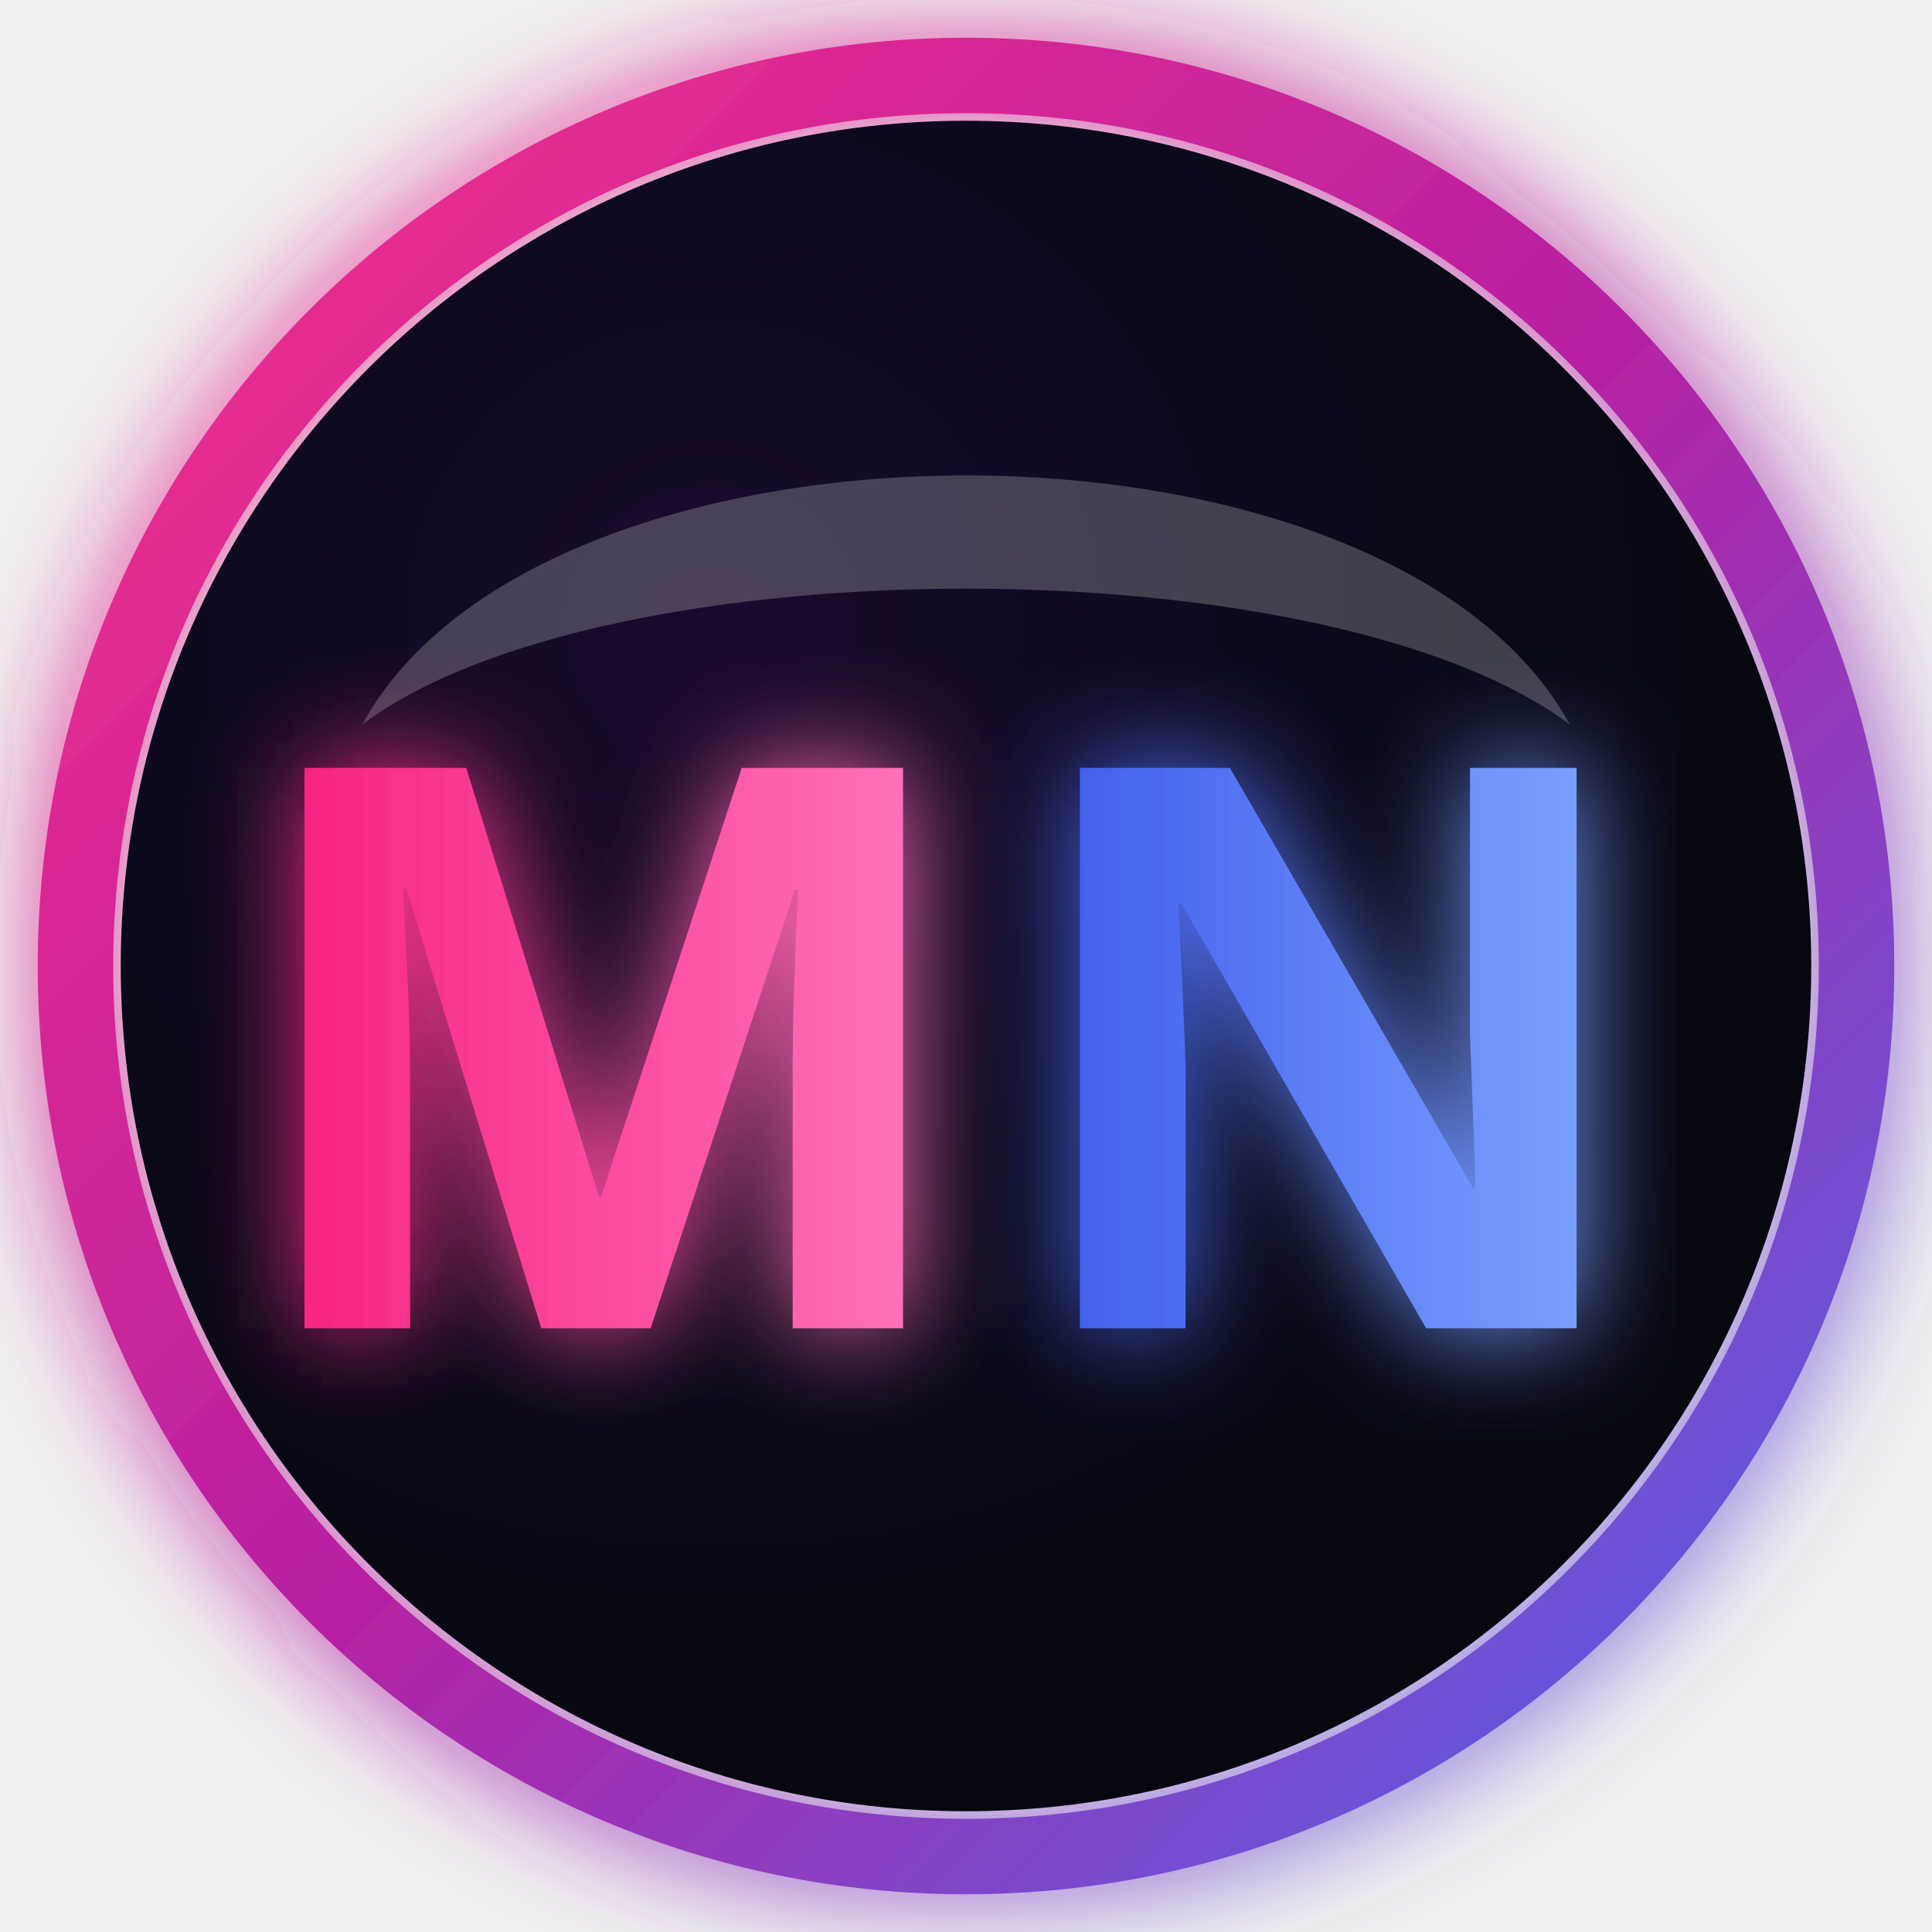
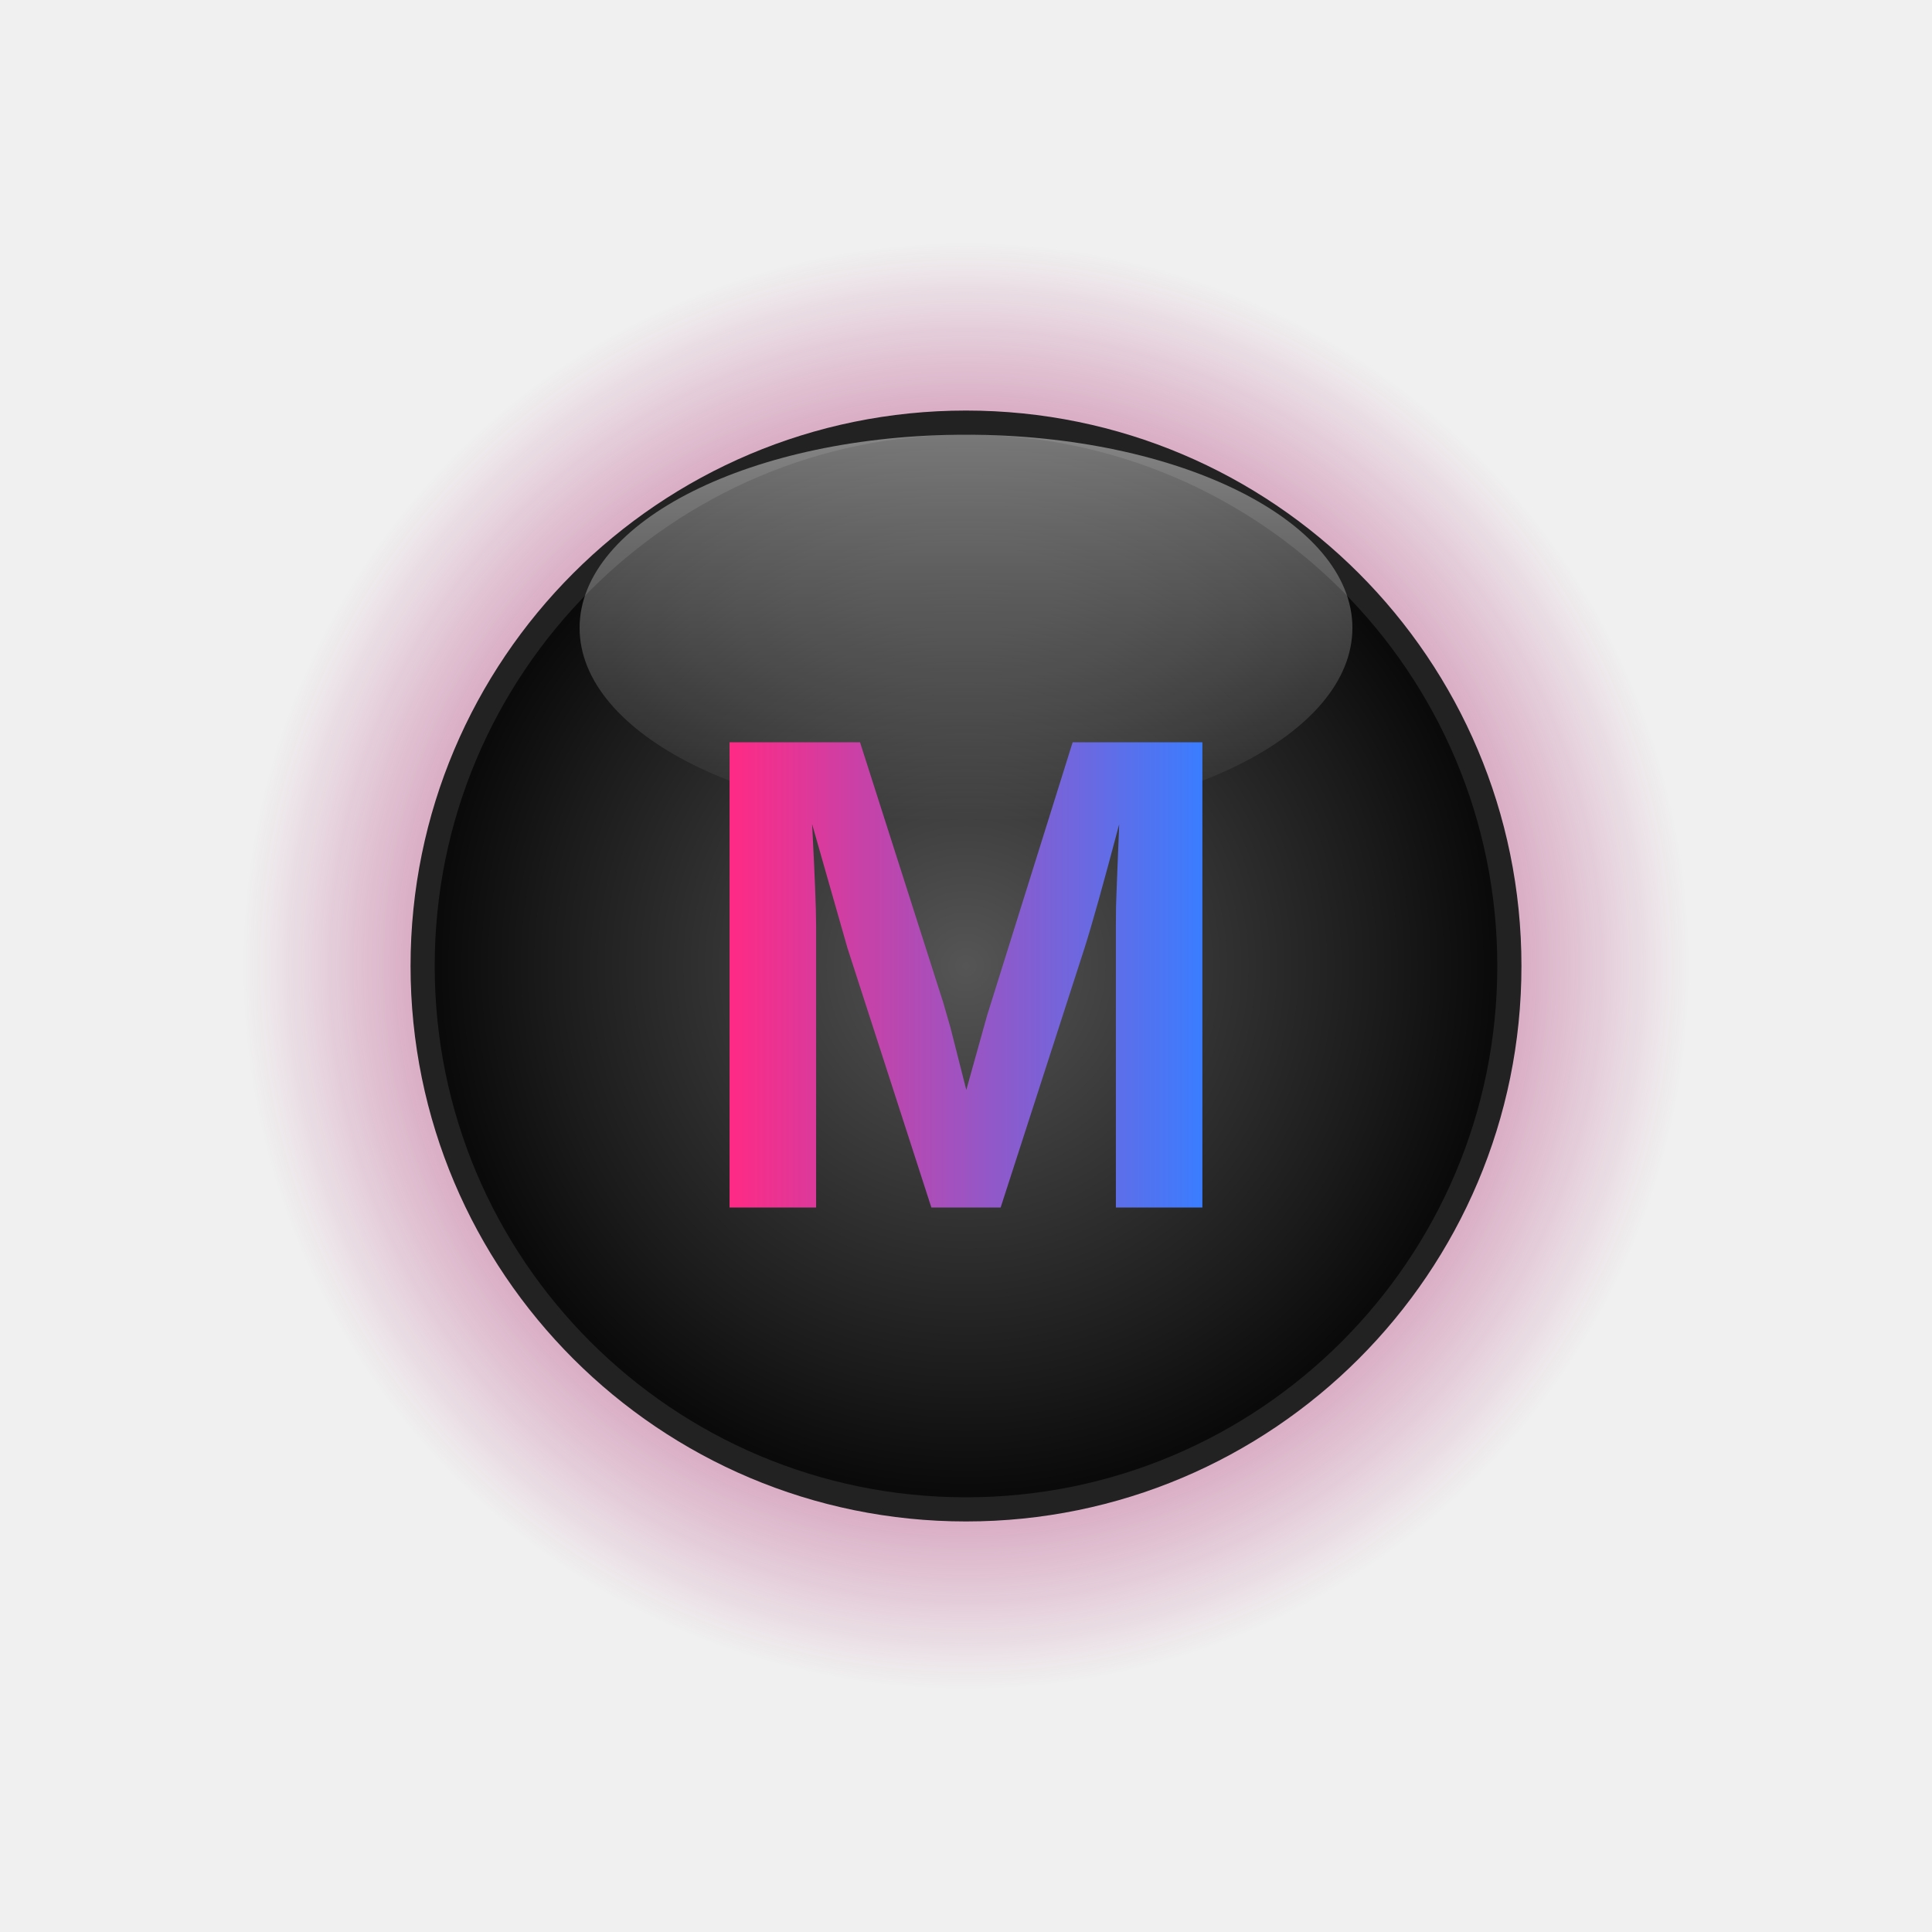
- <svg xmlns="http://www.w3.org/2000/svg" viewBox="0 0 64 64" width="64" height="64">
+ <svg xmlns="http://www.w3.org/2000/svg" viewBox="0 0 400 400">
  <defs>
-     <radialGradient id="orbGrad" cx="35%" cy="30%" r="70%">
-       <stop offset="0%" stop-color="#1a0a2e" />
-       <stop offset="55%" stop-color="#0a0a1a" />
-       <stop offset="100%" stop-color="#07070f" />
+     <linearGradient id="gradM" x1="0%" y1="0%" x2="100%" y2="0%">
+       <stop offset="0%" stop-color="#ff2a85" />
+       <stop offset="100%" stop-color="#3a7dff" />
+     </linearGradient>
+     <radialGradient id="glow" cx="50%" cy="50%" r="50%">
+       <stop offset="40%" stop-color="#a81a66" stop-opacity="0.8" />
+       <stop offset="100%" stop-color="#a81a66" stop-opacity="0" />
    </radialGradient>
-     <linearGradient id="ringGrad" x1="0%" y1="0%" x2="100%" y2="100%">
-       <stop offset="0%" stop-color="#f72585" />
-       <stop offset="50%" stop-color="#b5179e" />
-       <stop offset="100%" stop-color="#4361ee" />
+     <radialGradient id="sphereBase" cx="50%" cy="50%" r="50%">
+       <stop offset="0%" stop-color="#555555" />
+       <stop offset="80%" stop-color="#1a1a1a" />
+       <stop offset="100%" stop-color="#0a0a0a" />
+     </radialGradient>
+     <linearGradient id="glassReflection" x1="0%" y1="0%" x2="0%" y2="100%">
+       <stop offset="0%" stop-color="#ffffff" stop-opacity="0.45" />
+       <stop offset="100%" stop-color="#ffffff" stop-opacity="0" />
    </linearGradient>
-     <linearGradient id="glyphGradM" x1="0%" y1="0%" x2="100%" y2="0%">
-       <stop offset="0%" stop-color="#f72585" />
-       <stop offset="100%" stop-color="#ff70b8" />
-     </linearGradient>
-     <linearGradient id="glyphGradN" x1="0%" y1="0%" x2="100%" y2="0%">
-       <stop offset="0%" stop-color="#4361ee" />
-       <stop offset="100%" stop-color="#7a9fff" />
-     </linearGradient>
-     <filter id="glow" x="-20%" y="-20%" width="140%" height="140%">
-       <feGaussianBlur stdDeviation="1.8" result="blur" />
-       <feMerge>
-         <feMergeNode in="blur" />
-         <feMergeNode in="SourceGraphic" />
-       </feMerge>
-     </filter>
  </defs>
-   <circle cx="32" cy="32" r="29.5" fill="none" stroke="url(#ringGrad)" stroke-width="2.5" filter="url(#glow)" opacity="0.95" />
-   <circle cx="32" cy="32" r="28" fill="url(#orbGrad)" />
-   <path d="M 12,24 C 18,13 46,13 52,24 C 44,18 20,18 12,24 Z" fill="white" opacity="0.22" />
-   <text x="20" y="44" font-family="'Consolas', 'JetBrains Mono', 'Segoe UI', monospace" font-size="26" font-weight="900" fill="url(#glyphGradM)" text-anchor="middle" filter="url(#glow)">M</text>
-   <text x="44" y="44" font-family="'Consolas', 'JetBrains Mono', 'Segoe UI', monospace" font-size="26" font-weight="900" fill="url(#glyphGradN)" text-anchor="middle" filter="url(#glow)">N</text>
+   <circle cx="200" cy="200" r="150" fill="url(#glow)" />
+   <circle cx="200" cy="200" r="115" fill="#222222" />
+   <circle cx="200" cy="200" r="110" fill="url(#sphereBase)" />
+   <ellipse cx="200" cy="130" rx="80" ry="40" fill="url(#glassReflection)" />
+   <text x="200" y="250" font-family="Arial, Helvetica, sans-serif" font-size="140" font-weight="bold" fill="url(#gradM)" text-anchor="middle">
+     M
+   </text>
</svg>
